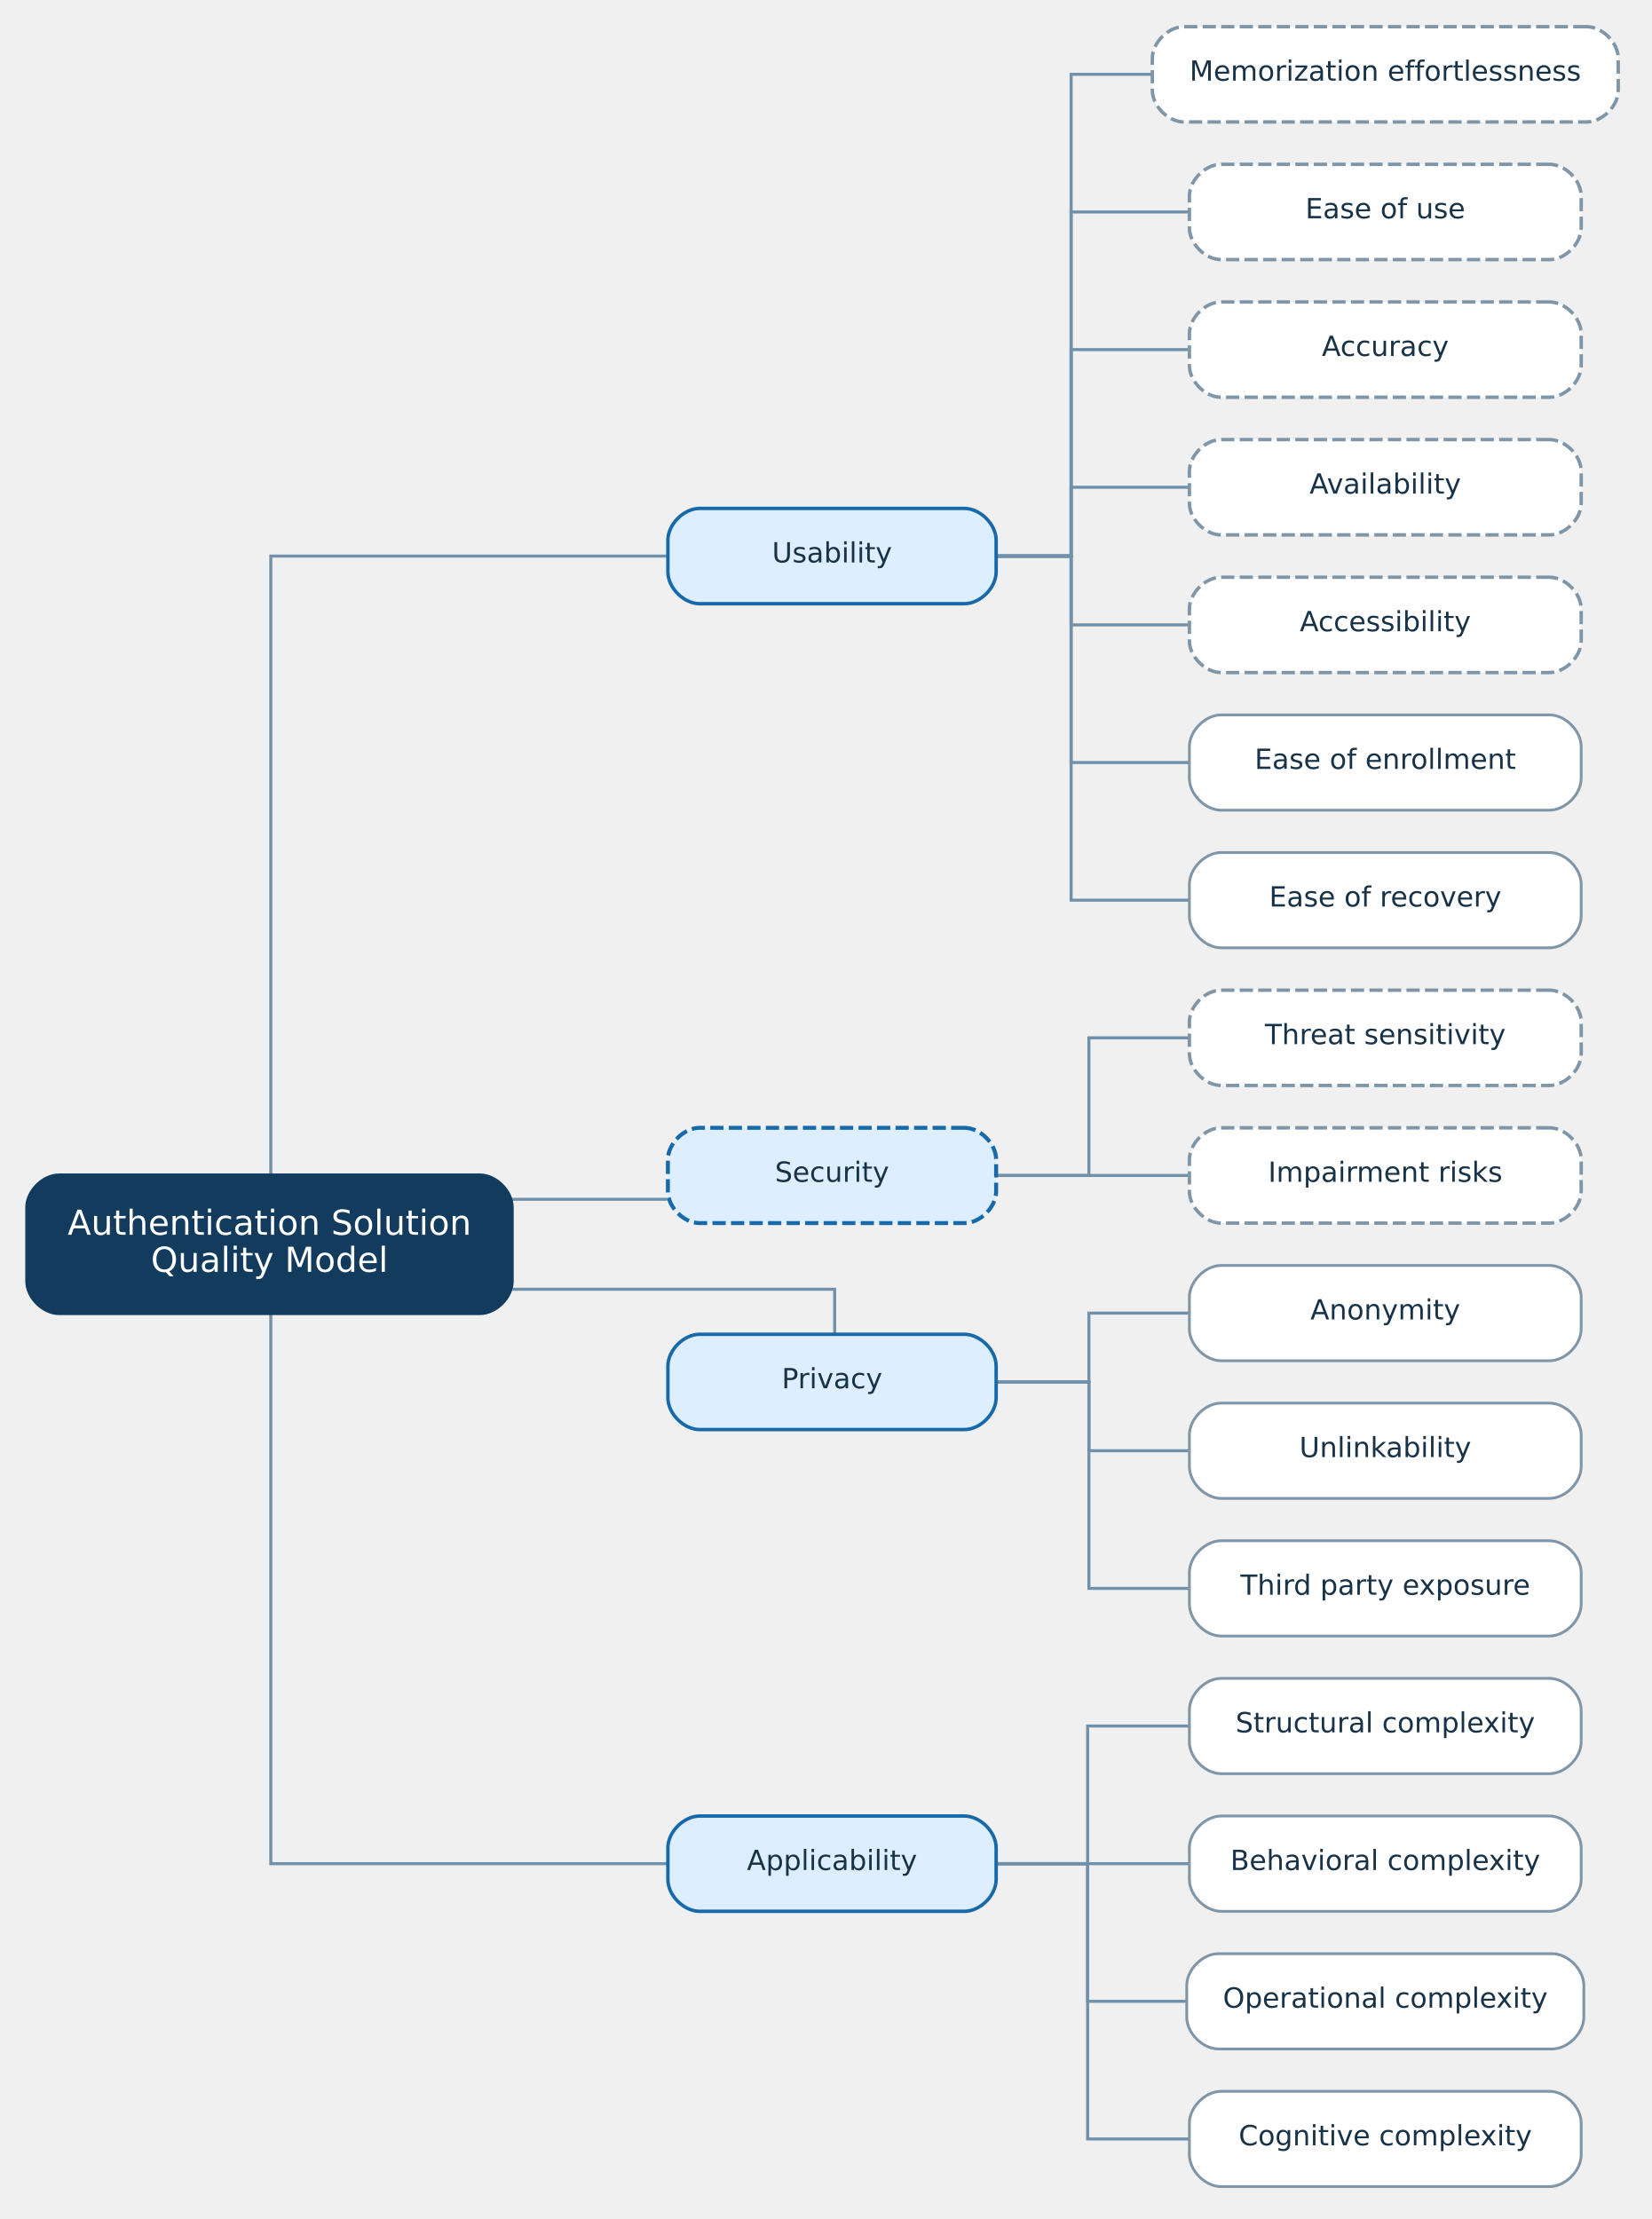
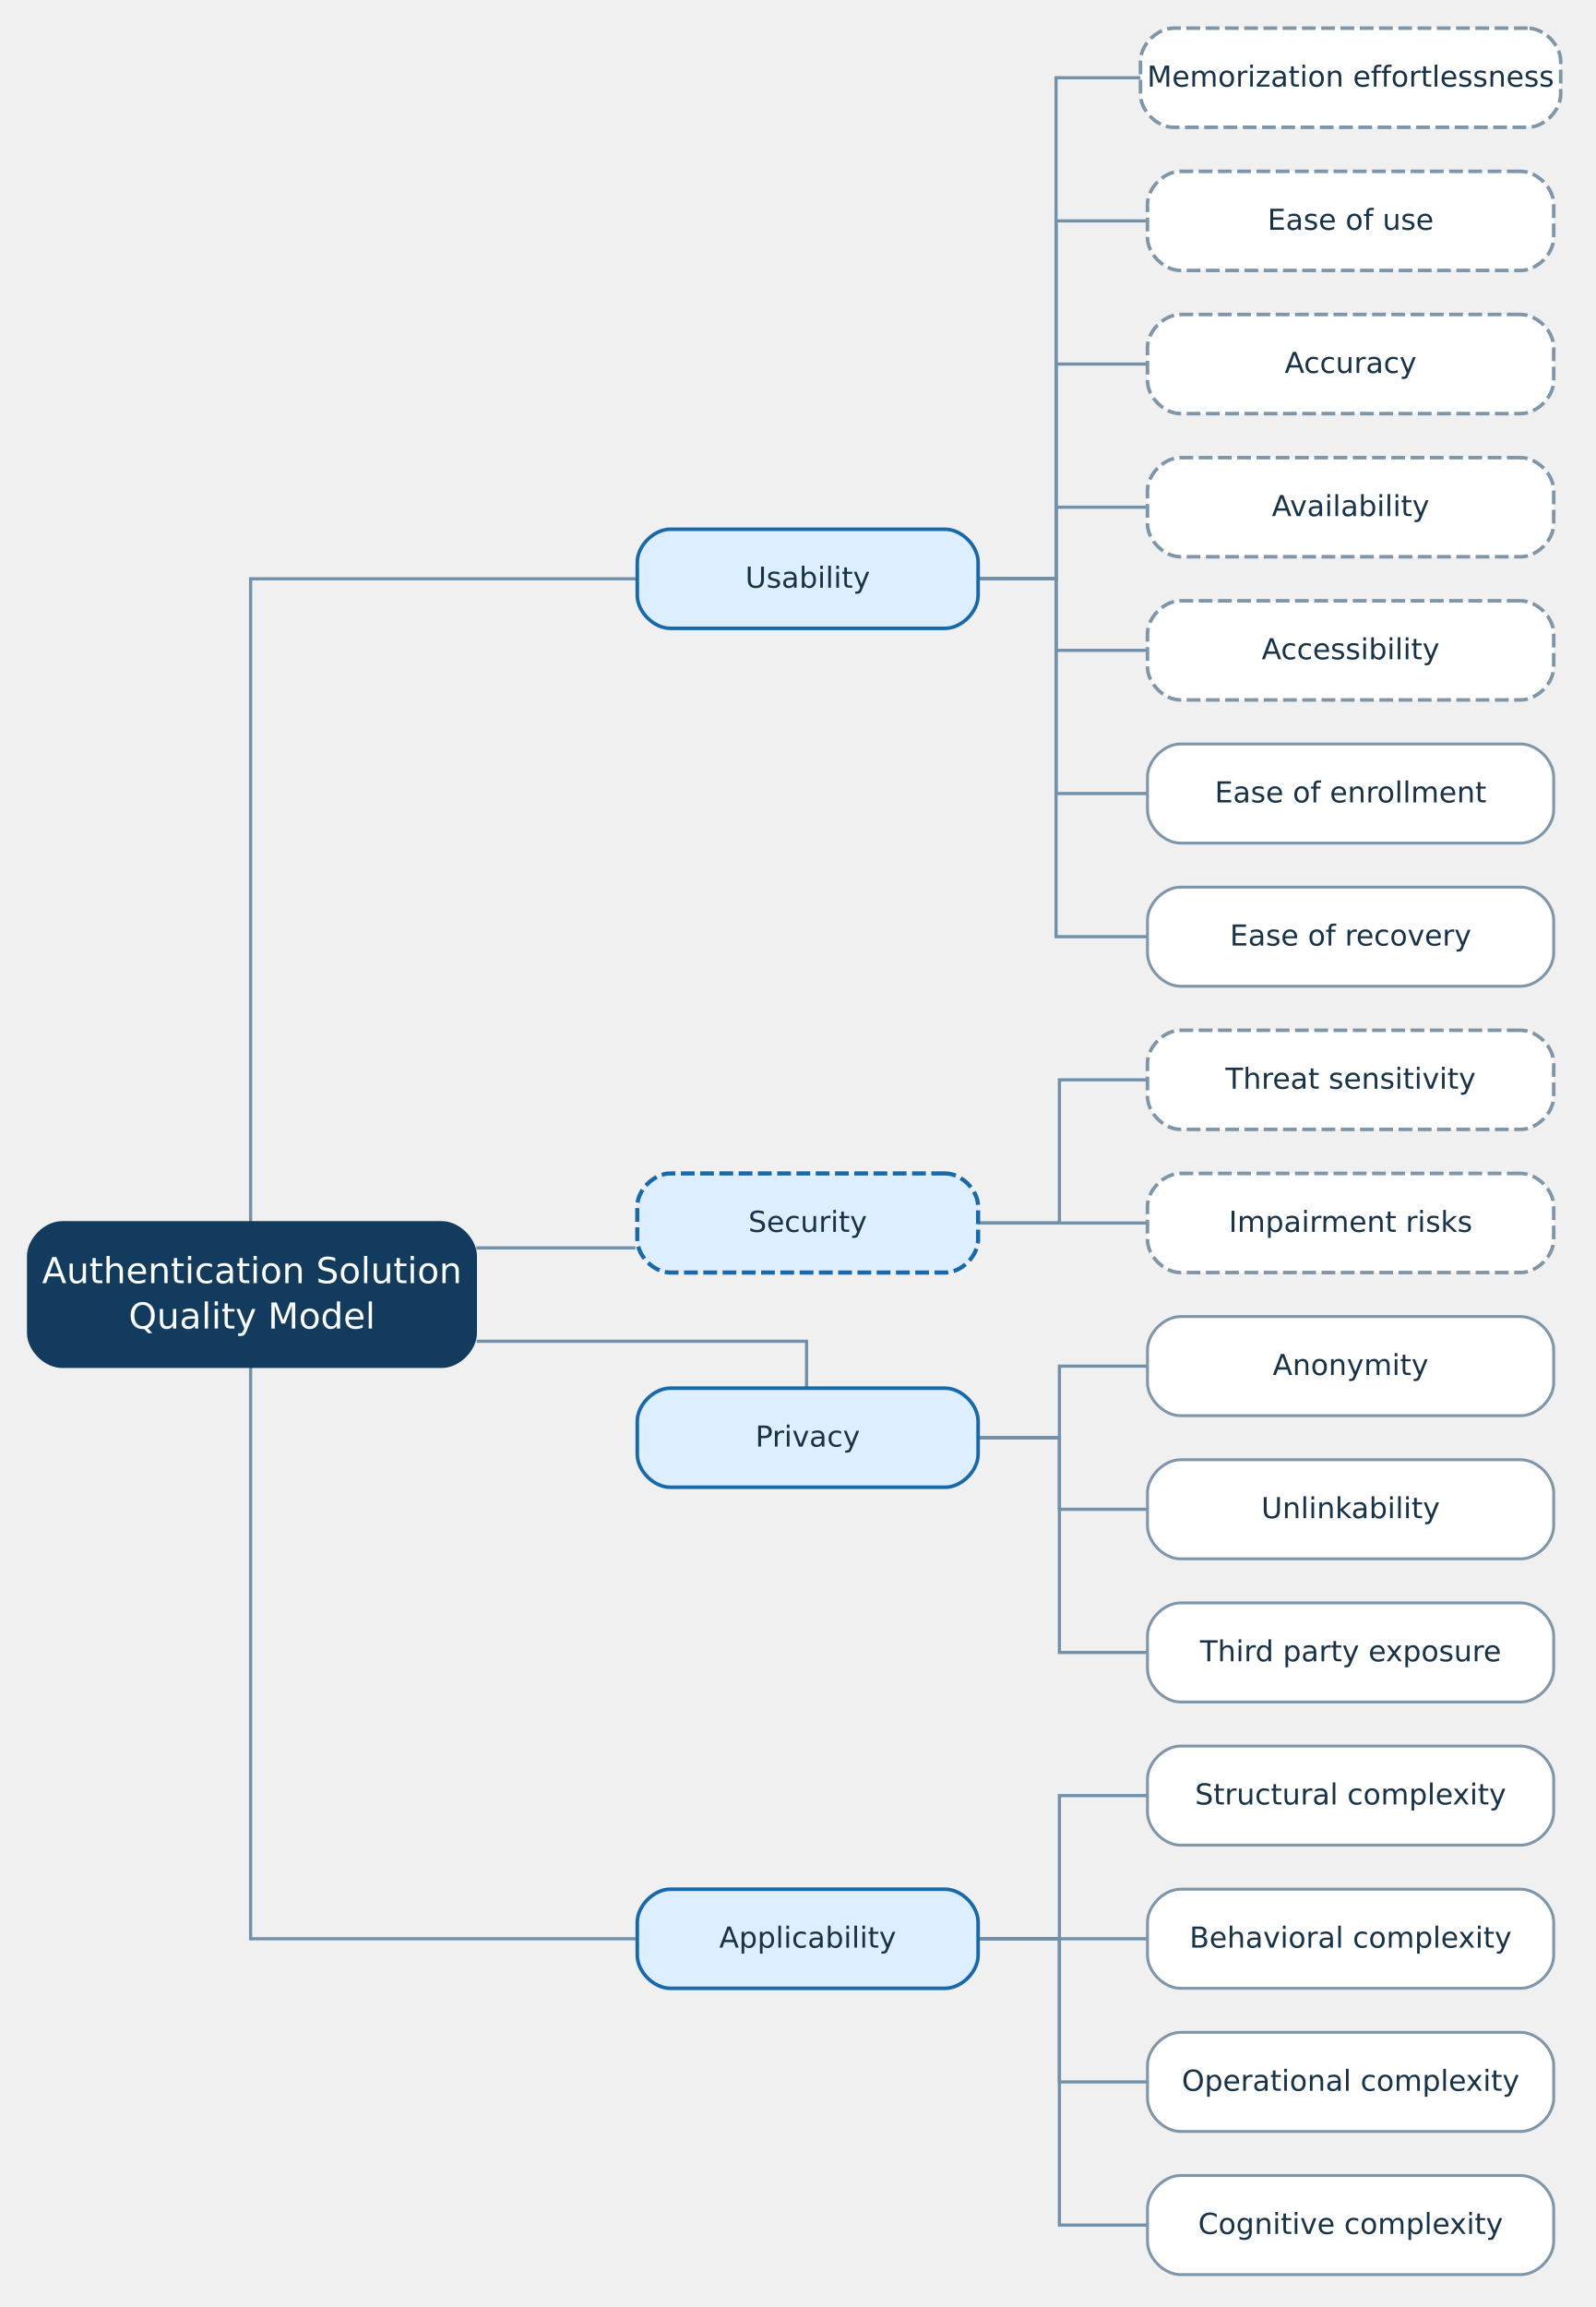
- <svg xmlns="http://www.w3.org/2000/svg" width="625pt" height="840pt" viewBox="2.16 2.16 623.32 838.32">
+ <svg xmlns="http://www.w3.org/2000/svg" width="581pt" height="840pt" viewBox="2.00 2.00 579.00 838.00">
  <g id="graph0" class="graph" transform="scale(1 1) rotate(0) translate(12.24 828.24)">
    <g id="edge1" class="edge">
-       <path fill="none" stroke="#7191aa" stroke-width="1.15" d="M92,-382.36C92,-448.46 92,-616 92,-616 92,-616 179.27,-616 241.83,-616" />
+       <path fill="none" stroke="#7191aa" stroke-width="1.15" d="M80.51,-382.36C80.51,-448.46 80.51,-616 80.51,-616 80.51,-616 161.07,-616 220.54,-616" />
    </g>
    <g id="edge2" class="edge">
-       <path fill="none" stroke="#7191aa" stroke-width="1.15" d="M183.16,-373C202.93,-373 223.39,-373 241.72,-373" />
+       <path fill="none" stroke="#7191aa" stroke-width="1.15" d="M162.55,-372.96C181.81,-372.96 202.05,-372.96 220.33,-372.96" />
    </g>
    <g id="edge3" class="edge">
-       <path fill="none" stroke="#7191aa" stroke-width="1.15" d="M183.28,-339C241.15,-339 305,-339 305,-339 305,-339 305,-330.79 305,-322.32" />
+       <path fill="none" stroke="#7191aa" stroke-width="1.15" d="M162.67,-339.04C218.53,-339.04 282.51,-339.04 282.51,-339.04 282.51,-339.04 282.51,-330.82 282.51,-322.34" />
    </g>
    <g id="edge4" class="edge">
-       <path fill="none" stroke="#7191aa" stroke-width="1.15" d="M92,-329.61C92,-268.42 92,-122 92,-122 92,-122 179.27,-122 241.83,-122" />
+       <path fill="none" stroke="#7191aa" stroke-width="1.15" d="M80.51,-329.61C80.51,-268.42 80.51,-122 80.51,-122 80.51,-122 161.07,-122 220.54,-122" />
    </g>
    <g id="edge5" class="edge">
-       <path fill="none" stroke="#7191aa" stroke-width="1.15" d="M366,-616 L394.32,-616 L394.32,-798 L425,-798" />
+       <path fill="none" stroke="#7191aa" stroke-width="1.15" d="M344.84,-616 L373.16,-616 L373.16,-798 L403.84,-798" />
    </g>
    <g id="edge6" class="edge">
-       <path fill="none" stroke="#7191aa" stroke-width="1.15" d="M366,-616 L394.32,-616 L394.32,-746 L439,-746" />
+       <path fill="none" stroke="#7191aa" stroke-width="1.15" d="M344.84,-616 L373.16,-616 L373.16,-746 L406.38,-746" />
    </g>
    <g id="edge7" class="edge">
-       <path fill="none" stroke="#7191aa" stroke-width="1.15" d="M366,-616 L394.32,-616 L394.32,-694 L439,-694" />
+       <path fill="none" stroke="#7191aa" stroke-width="1.15" d="M344.84,-616 L373.16,-616 L373.16,-694 L406.38,-694" />
    </g>
    <g id="edge8" class="edge">
-       <path fill="none" stroke="#7191aa" stroke-width="1.15" d="M366,-616 L394.32,-616 L394.32,-642 L439,-642" />
+       <path fill="none" stroke="#7191aa" stroke-width="1.15" d="M344.84,-616 L373.16,-616 L373.16,-642 L406.38,-642" />
    </g>
    <g id="edge9" class="edge">
-       <path fill="none" stroke="#7191aa" stroke-width="1.15" d="M366,-616 L394.32,-616 L394.32,-590 L439,-590" />
+       <path fill="none" stroke="#7191aa" stroke-width="1.15" d="M344.84,-616 L373.16,-616 L373.16,-590 L406.38,-590" />
    </g>
    <g id="edge10" class="edge">
-       <path fill="none" stroke="#7191aa" stroke-width="1.15" d="M366,-616 L394.32,-616 L394.32,-538 L439,-538" />
+       <path fill="none" stroke="#7191aa" stroke-width="1.15" d="M344.84,-616 L373.16,-616 L373.16,-538 L406.38,-538" />
    </g>
    <g id="edge11" class="edge">
-       <path fill="none" stroke="#7191aa" stroke-width="1.15" d="M366,-616 L394.32,-616 L394.32,-486 L439,-486" />
+       <path fill="none" stroke="#7191aa" stroke-width="1.15" d="M344.84,-616 L373.16,-616 L373.16,-486 L406.38,-486" />
    </g>
    <g id="edge12" class="edge">
-       <path fill="none" stroke="#7191aa" stroke-width="1.15" d="M366,-382 L401.04,-382 L401.04,-434 L439,-434" />
+       <path fill="none" stroke="#7191aa" stroke-width="1.15" d="M344.84,-382 L374.38,-382 L374.38,-434 L406.38,-434" />
    </g>
    <g id="edge13" class="edge">
-       <path fill="none" stroke="#7191aa" stroke-width="1.15" d="M366,-382 L401.04,-382 L401.04,-382 L439,-382" />
+       <path fill="none" stroke="#7191aa" stroke-width="1.15" d="M344.84,-382 L374.38,-382 L374.38,-382 L406.38,-382" />
    </g>
    <g id="edge14" class="edge">
-       <path fill="none" stroke="#7191aa" stroke-width="1.15" d="M366,-304 L401.04,-304 L401.04,-330 L439,-330" />
+       <path fill="none" stroke="#7191aa" stroke-width="1.15" d="M344.84,-304 L374.38,-304 L374.38,-330 L406.38,-330" />
    </g>
    <g id="edge15" class="edge">
-       <path fill="none" stroke="#7191aa" stroke-width="1.15" d="M366,-304 L401.04,-304 L401.04,-278 L439,-278" />
+       <path fill="none" stroke="#7191aa" stroke-width="1.15" d="M344.84,-304 L374.38,-304 L374.38,-278 L406.38,-278" />
    </g>
    <g id="edge16" class="edge">
-       <path fill="none" stroke="#7191aa" stroke-width="1.15" d="M366,-304 L401.04,-304 L401.04,-226 L439,-226" />
+       <path fill="none" stroke="#7191aa" stroke-width="1.15" d="M344.84,-304 L374.38,-304 L374.38,-226 L406.38,-226" />
    </g>
    <g id="edge17" class="edge">
-       <path fill="none" stroke="#7191aa" stroke-width="1.15" d="M366,-122 L400.56,-122 L400.56,-174 L439,-174" />
+       <path fill="none" stroke="#7191aa" stroke-width="1.15" d="M344.84,-122 L374.38,-122 L374.38,-174 L406.38,-174" />
    </g>
    <g id="edge18" class="edge">
-       <path fill="none" stroke="#7191aa" stroke-width="1.15" d="M366,-122 L400.56,-122 L400.56,-122 L439,-122" />
+       <path fill="none" stroke="#7191aa" stroke-width="1.15" d="M344.84,-122 L374.38,-122 L374.38,-122 L406.38,-122" />
    </g>
    <g id="edge19" class="edge">
-       <path fill="none" stroke="#7191aa" stroke-width="1.15" d="M366,-122 L400.56,-122 L400.56,-70 L438,-70" />
+       <path fill="none" stroke="#7191aa" stroke-width="1.15" d="M344.84,-122 L374.38,-122 L374.38,-70 L406.38,-70" />
    </g>
    <g id="edge20" class="edge">
-       <path fill="none" stroke="#7191aa" stroke-width="1.15" d="M366,-122 L400.56,-122 L400.56,-18 L439,-18" />
+       <path fill="none" stroke="#7191aa" stroke-width="1.15" d="M344.84,-122 L374.38,-122 L374.38,-18 L406.38,-18" />
    </g>
    <g id="node1" class="node">
-       <path fill="#123b5d" stroke="#123b5d" stroke-width="1.5" d="M171,-382C171,-382 12,-382 12,-382 6,-382 0,-376 0,-370 0,-370 0,-342 0,-342 0,-336 6,-330 12,-330 12,-330 171,-330 171,-330 177,-330 183,-336 183,-342 183,-342 183,-370 183,-370 183,-376 177,-382 171,-382" />
-       <text text-anchor="middle" x="91.5" y="-359.6" font-family="DejaVu Sans" font-size="13.00" fill="white">Authentication Solution</text>
-       <text text-anchor="middle" x="91.5" y="-345.6" font-family="DejaVu Sans" font-size="13.00" fill="white">Quality Model</text>
+       <path fill="#123b5d" stroke="#123b5d" stroke-width="1.5" d="M150,-381.92C150,-381.92 12,-381.92 12,-381.92 6,-381.92 0,-375.92 0,-369.92 0,-369.92 0,-342.08 0,-342.08 0,-336.08 6,-330.08 12,-330.08 12,-330.08 150,-330.08 150,-330.08 156,-330.08 162,-336.08 162,-342.08 162,-342.08 162,-369.92 162,-369.92 162,-375.92 156,-381.92 150,-381.92" />
+       <text xml:space="preserve" text-anchor="middle" x="81" y="-360.15" font-family="DejaVu Sans" font-size="13.00" fill="white">Authentication Solution</text>
+       <text xml:space="preserve" text-anchor="middle" x="81" y="-343.65" font-family="DejaVu Sans" font-size="13.00" fill="white">Quality Model</text>
    </g>
    <g id="node2" class="node">
-       <path fill="#dceeff" stroke="#1769aa" stroke-width="1.3" d="M354,-634C354,-634 254,-634 254,-634 248,-634 242,-628 242,-622 242,-622 242,-610 242,-610 242,-604 248,-598 254,-598 254,-598 354,-598 354,-598 360,-598 366,-604 366,-610 366,-610 366,-622 366,-622 366,-628 360,-634 354,-634" />
-       <text text-anchor="middle" x="304" y="-613.6" font-family="DejaVu Sans" font-size="10.50" fill="#183247">Usability</text>
+       <path fill="#dceeff" stroke="#1769aa" stroke-width="1.3" d="M332.84,-634C332.84,-634 233,-634 233,-634 227,-634 221,-628 221,-622 221,-622 221,-610 221,-610 221,-604 227,-598 233,-598 233,-598 332.84,-598 332.84,-598 338.84,-598 344.84,-604 344.84,-610 344.84,-610 344.84,-622 344.84,-622 344.84,-628 338.84,-634 332.84,-634" />
+       <text xml:space="preserve" text-anchor="middle" x="282.92" y="-612.77" font-family="DejaVu Sans" font-size="10.50" fill="#183247">Usability</text>
    </g>
    <g id="node3" class="node">
-       <path fill="#dceeff" stroke="#1769aa" stroke-width="1.5" stroke-dasharray="5,2" d="M354,-400C354,-400 254,-400 254,-400 248,-400 242,-394 242,-388 242,-388 242,-376 242,-376 242,-370 248,-364 254,-364 254,-364 354,-364 354,-364 360,-364 366,-370 366,-376 366,-376 366,-388 366,-388 366,-394 360,-400 354,-400" />
-       <text text-anchor="middle" x="304" y="-379.6" font-family="DejaVu Sans" font-size="10.50" fill="#183247">Security</text>
+       <path fill="#dceeff" stroke="#1769aa" stroke-width="1.5" stroke-dasharray="5,2" d="M332.84,-400C332.84,-400 233,-400 233,-400 227,-400 221,-394 221,-388 221,-388 221,-376 221,-376 221,-370 227,-364 233,-364 233,-364 332.84,-364 332.84,-364 338.84,-364 344.84,-370 344.84,-376 344.84,-376 344.84,-388 344.84,-388 344.84,-394 338.84,-400 332.84,-400" />
+       <text xml:space="preserve" text-anchor="middle" x="282.92" y="-378.77" font-family="DejaVu Sans" font-size="10.50" fill="#183247">Security</text>
    </g>
    <g id="node4" class="node">
-       <path fill="#dceeff" stroke="#1769aa" stroke-width="1.3" d="M354,-322C354,-322 254,-322 254,-322 248,-322 242,-316 242,-310 242,-310 242,-298 242,-298 242,-292 248,-286 254,-286 254,-286 354,-286 354,-286 360,-286 366,-292 366,-298 366,-298 366,-310 366,-310 366,-316 360,-322 354,-322" />
-       <text text-anchor="middle" x="304" y="-301.6" font-family="DejaVu Sans" font-size="10.50" fill="#183247">Privacy</text>
+       <path fill="#dceeff" stroke="#1769aa" stroke-width="1.3" d="M332.84,-322C332.84,-322 233,-322 233,-322 227,-322 221,-316 221,-310 221,-310 221,-298 221,-298 221,-292 227,-286 233,-286 233,-286 332.84,-286 332.84,-286 338.84,-286 344.84,-292 344.84,-298 344.84,-298 344.84,-310 344.84,-310 344.84,-316 338.84,-322 332.84,-322" />
+       <text xml:space="preserve" text-anchor="middle" x="282.92" y="-300.77" font-family="DejaVu Sans" font-size="10.50" fill="#183247">Privacy</text>
    </g>
    <g id="node5" class="node">
-       <path fill="#dceeff" stroke="#1769aa" stroke-width="1.3" d="M354,-140C354,-140 254,-140 254,-140 248,-140 242,-134 242,-128 242,-128 242,-116 242,-116 242,-110 248,-104 254,-104 254,-104 354,-104 354,-104 360,-104 366,-110 366,-116 366,-116 366,-128 366,-128 366,-134 360,-140 354,-140" />
-       <text text-anchor="middle" x="304" y="-119.6" font-family="DejaVu Sans" font-size="10.50" fill="#183247">Applicability</text>
+       <path fill="#dceeff" stroke="#1769aa" stroke-width="1.3" d="M332.84,-140C332.84,-140 233,-140 233,-140 227,-140 221,-134 221,-128 221,-128 221,-116 221,-116 221,-110 227,-104 233,-104 233,-104 332.84,-104 332.84,-104 338.84,-104 344.84,-110 344.84,-116 344.84,-116 344.84,-128 344.84,-128 344.84,-134 338.84,-140 332.84,-140" />
+       <text xml:space="preserve" text-anchor="middle" x="282.92" y="-118.78" font-family="DejaVu Sans" font-size="10.50" fill="#183247">Applicability</text>
    </g>
    <g id="node6" class="node">
-       <path fill="white" stroke="#7f95a8" stroke-width="1.3" stroke-dasharray="5,2" d="M589,-816C589,-816 437,-816 437,-816 431,-816 425,-810 425,-804 425,-804 425,-792 425,-792 425,-786 431,-780 437,-780 437,-780 589,-780 589,-780 595,-780 601,-786 601,-792 601,-792 601,-804 601,-804 601,-810 595,-816 589,-816" />
-       <text text-anchor="middle" x="513" y="-795.6" font-family="DejaVu Sans" font-size="10.50" fill="#183247">Memorization effortlessness</text>
+       <path fill="white" stroke="#7f95a8" stroke-width="1.3" stroke-dasharray="5,2" d="M544.51,-816C544.51,-816 415.84,-816 415.84,-816 409.84,-816 403.84,-810 403.84,-804 403.84,-804 403.84,-792 403.84,-792 403.84,-786 409.84,-780 415.84,-780 415.84,-780 544.51,-780 544.51,-780 550.51,-780 556.51,-786 556.51,-792 556.51,-792 556.51,-804 556.51,-804 556.51,-810 550.51,-816 544.51,-816" />
+       <text xml:space="preserve" text-anchor="middle" x="480.18" y="-794.77" font-family="DejaVu Sans" font-size="10.50" fill="#183247">Memorization effortlessness</text>
    </g>
    <g id="node7" class="node">
-       <path fill="white" stroke="#7f95a8" stroke-width="1.3" stroke-dasharray="5,2" d="M575,-764C575,-764 451,-764 451,-764 445,-764 439,-758 439,-752 439,-752 439,-740 439,-740 439,-734 445,-728 451,-728 451,-728 575,-728 575,-728 581,-728 587,-734 587,-740 587,-740 587,-752 587,-752 587,-758 581,-764 575,-764" />
-       <text text-anchor="middle" x="513" y="-743.6" font-family="DejaVu Sans" font-size="10.50" fill="#183247">Ease of use</text>
+       <path fill="white" stroke="#7f95a8" stroke-width="1.3" stroke-dasharray="5,2" d="M541.98,-764C541.98,-764 418.38,-764 418.38,-764 412.38,-764 406.38,-758 406.38,-752 406.38,-752 406.38,-740 406.38,-740 406.38,-734 412.38,-728 418.38,-728 418.38,-728 541.98,-728 541.98,-728 547.98,-728 553.98,-734 553.98,-740 553.98,-740 553.98,-752 553.98,-752 553.98,-758 547.98,-764 541.98,-764" />
+       <text xml:space="preserve" text-anchor="middle" x="480.18" y="-742.77" font-family="DejaVu Sans" font-size="10.50" fill="#183247">Ease of use</text>
    </g>
    <g id="node8" class="node">
-       <path fill="white" stroke="#7f95a8" stroke-width="1.3" stroke-dasharray="5,2" d="M575,-712C575,-712 451,-712 451,-712 445,-712 439,-706 439,-700 439,-700 439,-688 439,-688 439,-682 445,-676 451,-676 451,-676 575,-676 575,-676 581,-676 587,-682 587,-688 587,-688 587,-700 587,-700 587,-706 581,-712 575,-712" />
-       <text text-anchor="middle" x="513" y="-691.6" font-family="DejaVu Sans" font-size="10.50" fill="#183247">Accuracy</text>
+       <path fill="white" stroke="#7f95a8" stroke-width="1.3" stroke-dasharray="5,2" d="M541.98,-712C541.98,-712 418.38,-712 418.38,-712 412.38,-712 406.38,-706 406.38,-700 406.38,-700 406.38,-688 406.38,-688 406.38,-682 412.38,-676 418.38,-676 418.38,-676 541.98,-676 541.98,-676 547.98,-676 553.98,-682 553.98,-688 553.98,-688 553.98,-700 553.98,-700 553.98,-706 547.98,-712 541.98,-712" />
+       <text xml:space="preserve" text-anchor="middle" x="480.18" y="-690.77" font-family="DejaVu Sans" font-size="10.50" fill="#183247">Accuracy</text>
    </g>
    <g id="node9" class="node">
-       <path fill="white" stroke="#7f95a8" stroke-width="1.3" stroke-dasharray="5,2" d="M575,-660C575,-660 451,-660 451,-660 445,-660 439,-654 439,-648 439,-648 439,-636 439,-636 439,-630 445,-624 451,-624 451,-624 575,-624 575,-624 581,-624 587,-630 587,-636 587,-636 587,-648 587,-648 587,-654 581,-660 575,-660" />
-       <text text-anchor="middle" x="513" y="-639.6" font-family="DejaVu Sans" font-size="10.50" fill="#183247">Availability</text>
+       <path fill="white" stroke="#7f95a8" stroke-width="1.3" stroke-dasharray="5,2" d="M541.98,-660C541.98,-660 418.38,-660 418.38,-660 412.38,-660 406.38,-654 406.38,-648 406.38,-648 406.38,-636 406.38,-636 406.38,-630 412.38,-624 418.38,-624 418.38,-624 541.98,-624 541.98,-624 547.98,-624 553.98,-630 553.98,-636 553.98,-636 553.98,-648 553.98,-648 553.98,-654 547.98,-660 541.98,-660" />
+       <text xml:space="preserve" text-anchor="middle" x="480.18" y="-638.77" font-family="DejaVu Sans" font-size="10.50" fill="#183247">Availability</text>
    </g>
    <g id="node10" class="node">
-       <path fill="white" stroke="#7f95a8" stroke-width="1.3" stroke-dasharray="5,2" d="M575,-608C575,-608 451,-608 451,-608 445,-608 439,-602 439,-596 439,-596 439,-584 439,-584 439,-578 445,-572 451,-572 451,-572 575,-572 575,-572 581,-572 587,-578 587,-584 587,-584 587,-596 587,-596 587,-602 581,-608 575,-608" />
-       <text text-anchor="middle" x="513" y="-587.6" font-family="DejaVu Sans" font-size="10.50" fill="#183247">Accessibility</text>
+       <path fill="white" stroke="#7f95a8" stroke-width="1.3" stroke-dasharray="5,2" d="M541.98,-608C541.98,-608 418.38,-608 418.38,-608 412.38,-608 406.38,-602 406.38,-596 406.38,-596 406.38,-584 406.38,-584 406.38,-578 412.38,-572 418.38,-572 418.38,-572 541.98,-572 541.98,-572 547.98,-572 553.98,-578 553.98,-584 553.98,-584 553.98,-596 553.98,-596 553.98,-602 547.98,-608 541.98,-608" />
+       <text xml:space="preserve" text-anchor="middle" x="480.18" y="-586.77" font-family="DejaVu Sans" font-size="10.50" fill="#183247">Accessibility</text>
    </g>
    <g id="node11" class="node">
-       <path fill="white" stroke="#7f95a8" stroke-width="1.05" d="M575,-556C575,-556 451,-556 451,-556 445,-556 439,-550 439,-544 439,-544 439,-532 439,-532 439,-526 445,-520 451,-520 451,-520 575,-520 575,-520 581,-520 587,-526 587,-532 587,-532 587,-544 587,-544 587,-550 581,-556 575,-556" />
-       <text text-anchor="middle" x="513" y="-535.6" font-family="DejaVu Sans" font-size="10.50" fill="#183247">Ease of enrollment</text>
+       <path fill="white" stroke="#7f95a8" stroke-width="1.05" d="M541.98,-556C541.98,-556 418.38,-556 418.38,-556 412.38,-556 406.38,-550 406.38,-544 406.38,-544 406.38,-532 406.38,-532 406.38,-526 412.38,-520 418.38,-520 418.38,-520 541.98,-520 541.98,-520 547.98,-520 553.98,-526 553.98,-532 553.98,-532 553.98,-544 553.98,-544 553.98,-550 547.98,-556 541.98,-556" />
+       <text xml:space="preserve" text-anchor="middle" x="480.18" y="-534.77" font-family="DejaVu Sans" font-size="10.50" fill="#183247">Ease of enrollment</text>
    </g>
    <g id="node12" class="node">
-       <path fill="white" stroke="#7f95a8" stroke-width="1.05" d="M575,-504C575,-504 451,-504 451,-504 445,-504 439,-498 439,-492 439,-492 439,-480 439,-480 439,-474 445,-468 451,-468 451,-468 575,-468 575,-468 581,-468 587,-474 587,-480 587,-480 587,-492 587,-492 587,-498 581,-504 575,-504" />
-       <text text-anchor="middle" x="513" y="-483.6" font-family="DejaVu Sans" font-size="10.50" fill="#183247">Ease of recovery</text>
+       <path fill="white" stroke="#7f95a8" stroke-width="1.05" d="M541.98,-504C541.98,-504 418.38,-504 418.38,-504 412.38,-504 406.38,-498 406.38,-492 406.38,-492 406.38,-480 406.38,-480 406.38,-474 412.38,-468 418.38,-468 418.38,-468 541.98,-468 541.98,-468 547.98,-468 553.98,-474 553.98,-480 553.98,-480 553.98,-492 553.98,-492 553.98,-498 547.98,-504 541.98,-504" />
+       <text xml:space="preserve" text-anchor="middle" x="480.18" y="-482.77" font-family="DejaVu Sans" font-size="10.50" fill="#183247">Ease of recovery</text>
    </g>
    <g id="node13" class="node">
-       <path fill="white" stroke="#7f95a8" stroke-width="1.3" stroke-dasharray="5,2" d="M575,-452C575,-452 451,-452 451,-452 445,-452 439,-446 439,-440 439,-440 439,-428 439,-428 439,-422 445,-416 451,-416 451,-416 575,-416 575,-416 581,-416 587,-422 587,-428 587,-428 587,-440 587,-440 587,-446 581,-452 575,-452" />
-       <text text-anchor="middle" x="513" y="-431.6" font-family="DejaVu Sans" font-size="10.50" fill="#183247">Threat sensitivity</text>
+       <path fill="white" stroke="#7f95a8" stroke-width="1.3" stroke-dasharray="5,2" d="M541.98,-452C541.98,-452 418.38,-452 418.38,-452 412.38,-452 406.38,-446 406.38,-440 406.38,-440 406.38,-428 406.38,-428 406.38,-422 412.38,-416 418.38,-416 418.38,-416 541.98,-416 541.98,-416 547.98,-416 553.98,-422 553.98,-428 553.98,-428 553.98,-440 553.98,-440 553.98,-446 547.98,-452 541.98,-452" />
+       <text xml:space="preserve" text-anchor="middle" x="480.18" y="-430.77" font-family="DejaVu Sans" font-size="10.50" fill="#183247">Threat sensitivity</text>
    </g>
    <g id="node14" class="node">
-       <path fill="white" stroke="#7f95a8" stroke-width="1.3" stroke-dasharray="5,2" d="M575,-400C575,-400 451,-400 451,-400 445,-400 439,-394 439,-388 439,-388 439,-376 439,-376 439,-370 445,-364 451,-364 451,-364 575,-364 575,-364 581,-364 587,-370 587,-376 587,-376 587,-388 587,-388 587,-394 581,-400 575,-400" />
-       <text text-anchor="middle" x="513" y="-379.6" font-family="DejaVu Sans" font-size="10.50" fill="#183247">Impairment risks</text>
+       <path fill="white" stroke="#7f95a8" stroke-width="1.3" stroke-dasharray="5,2" d="M541.98,-400C541.98,-400 418.38,-400 418.38,-400 412.38,-400 406.38,-394 406.38,-388 406.38,-388 406.38,-376 406.38,-376 406.38,-370 412.38,-364 418.38,-364 418.38,-364 541.98,-364 541.98,-364 547.98,-364 553.98,-370 553.98,-376 553.98,-376 553.98,-388 553.98,-388 553.98,-394 547.98,-400 541.98,-400" />
+       <text xml:space="preserve" text-anchor="middle" x="480.18" y="-378.77" font-family="DejaVu Sans" font-size="10.50" fill="#183247">Impairment risks</text>
    </g>
    <g id="node15" class="node">
-       <path fill="white" stroke="#7f95a8" stroke-width="1.05" d="M575,-348C575,-348 451,-348 451,-348 445,-348 439,-342 439,-336 439,-336 439,-324 439,-324 439,-318 445,-312 451,-312 451,-312 575,-312 575,-312 581,-312 587,-318 587,-324 587,-324 587,-336 587,-336 587,-342 581,-348 575,-348" />
-       <text text-anchor="middle" x="513" y="-327.6" font-family="DejaVu Sans" font-size="10.50" fill="#183247">Anonymity</text>
+       <path fill="white" stroke="#7f95a8" stroke-width="1.05" d="M541.98,-348C541.98,-348 418.38,-348 418.38,-348 412.38,-348 406.38,-342 406.38,-336 406.38,-336 406.38,-324 406.38,-324 406.38,-318 412.38,-312 418.38,-312 418.38,-312 541.98,-312 541.98,-312 547.98,-312 553.98,-318 553.98,-324 553.98,-324 553.98,-336 553.98,-336 553.98,-342 547.98,-348 541.98,-348" />
+       <text xml:space="preserve" text-anchor="middle" x="480.18" y="-326.77" font-family="DejaVu Sans" font-size="10.50" fill="#183247">Anonymity</text>
    </g>
    <g id="node16" class="node">
-       <path fill="white" stroke="#7f95a8" stroke-width="1.05" d="M575,-296C575,-296 451,-296 451,-296 445,-296 439,-290 439,-284 439,-284 439,-272 439,-272 439,-266 445,-260 451,-260 451,-260 575,-260 575,-260 581,-260 587,-266 587,-272 587,-272 587,-284 587,-284 587,-290 581,-296 575,-296" />
-       <text text-anchor="middle" x="513" y="-275.6" font-family="DejaVu Sans" font-size="10.50" fill="#183247">Unlinkability</text>
+       <path fill="white" stroke="#7f95a8" stroke-width="1.05" d="M541.98,-296C541.98,-296 418.38,-296 418.38,-296 412.38,-296 406.38,-290 406.38,-284 406.38,-284 406.38,-272 406.38,-272 406.38,-266 412.38,-260 418.38,-260 418.38,-260 541.98,-260 541.98,-260 547.98,-260 553.98,-266 553.98,-272 553.98,-272 553.98,-284 553.98,-284 553.98,-290 547.98,-296 541.98,-296" />
+       <text xml:space="preserve" text-anchor="middle" x="480.18" y="-274.77" font-family="DejaVu Sans" font-size="10.50" fill="#183247">Unlinkability</text>
    </g>
    <g id="node17" class="node">
-       <path fill="white" stroke="#7f95a8" stroke-width="1.05" d="M575,-244C575,-244 451,-244 451,-244 445,-244 439,-238 439,-232 439,-232 439,-220 439,-220 439,-214 445,-208 451,-208 451,-208 575,-208 575,-208 581,-208 587,-214 587,-220 587,-220 587,-232 587,-232 587,-238 581,-244 575,-244" />
-       <text text-anchor="middle" x="513" y="-223.6" font-family="DejaVu Sans" font-size="10.50" fill="#183247">Third party exposure</text>
+       <path fill="white" stroke="#7f95a8" stroke-width="1.05" d="M541.98,-244C541.98,-244 418.38,-244 418.38,-244 412.38,-244 406.38,-238 406.38,-232 406.38,-232 406.38,-220 406.38,-220 406.38,-214 412.38,-208 418.38,-208 418.38,-208 541.98,-208 541.98,-208 547.98,-208 553.98,-214 553.98,-220 553.98,-220 553.98,-232 553.98,-232 553.98,-238 547.98,-244 541.98,-244" />
+       <text xml:space="preserve" text-anchor="middle" x="480.18" y="-222.78" font-family="DejaVu Sans" font-size="10.50" fill="#183247">Third party exposure</text>
    </g>
    <g id="node18" class="node">
-       <path fill="white" stroke="#7f95a8" stroke-width="1.05" d="M575,-192C575,-192 451,-192 451,-192 445,-192 439,-186 439,-180 439,-180 439,-168 439,-168 439,-162 445,-156 451,-156 451,-156 575,-156 575,-156 581,-156 587,-162 587,-168 587,-168 587,-180 587,-180 587,-186 581,-192 575,-192" />
-       <text text-anchor="middle" x="513" y="-171.6" font-family="DejaVu Sans" font-size="10.50" fill="#183247">Structural complexity</text>
+       <path fill="white" stroke="#7f95a8" stroke-width="1.05" d="M541.98,-192C541.98,-192 418.38,-192 418.38,-192 412.38,-192 406.38,-186 406.38,-180 406.38,-180 406.38,-168 406.38,-168 406.38,-162 412.38,-156 418.38,-156 418.38,-156 541.98,-156 541.98,-156 547.98,-156 553.98,-162 553.98,-168 553.98,-168 553.98,-180 553.98,-180 553.98,-186 547.98,-192 541.98,-192" />
+       <text xml:space="preserve" text-anchor="middle" x="480.18" y="-170.78" font-family="DejaVu Sans" font-size="10.50" fill="#183247">Structural complexity</text>
    </g>
    <g id="node19" class="node">
-       <path fill="white" stroke="#7f95a8" stroke-width="1.05" d="M575,-140C575,-140 451,-140 451,-140 445,-140 439,-134 439,-128 439,-128 439,-116 439,-116 439,-110 445,-104 451,-104 451,-104 575,-104 575,-104 581,-104 587,-110 587,-116 587,-116 587,-128 587,-128 587,-134 581,-140 575,-140" />
-       <text text-anchor="middle" x="513" y="-119.6" font-family="DejaVu Sans" font-size="10.50" fill="#183247">Behavioral complexity</text>
+       <path fill="white" stroke="#7f95a8" stroke-width="1.05" d="M541.98,-140C541.98,-140 418.38,-140 418.38,-140 412.38,-140 406.38,-134 406.38,-128 406.38,-128 406.38,-116 406.38,-116 406.38,-110 412.38,-104 418.38,-104 418.38,-104 541.98,-104 541.98,-104 547.98,-104 553.98,-110 553.98,-116 553.98,-116 553.98,-128 553.98,-128 553.98,-134 547.98,-140 541.98,-140" />
+       <text xml:space="preserve" text-anchor="middle" x="480.18" y="-118.78" font-family="DejaVu Sans" font-size="10.50" fill="#183247">Behavioral complexity</text>
    </g>
    <g id="node20" class="node">
-       <path fill="white" stroke="#7f95a8" stroke-width="1.05" d="M576,-88C576,-88 450,-88 450,-88 444,-88 438,-82 438,-76 438,-76 438,-64 438,-64 438,-58 444,-52 450,-52 450,-52 576,-52 576,-52 582,-52 588,-58 588,-64 588,-64 588,-76 588,-76 588,-82 582,-88 576,-88" />
-       <text text-anchor="middle" x="513" y="-67.6" font-family="DejaVu Sans" font-size="10.50" fill="#183247">Operational complexity</text>
+       <path fill="white" stroke="#7f95a8" stroke-width="1.05" d="M541.98,-88C541.98,-88 418.38,-88 418.38,-88 412.38,-88 406.38,-82 406.38,-76 406.38,-76 406.38,-64 406.38,-64 406.38,-58 412.38,-52 418.38,-52 418.38,-52 541.98,-52 541.98,-52 547.98,-52 553.98,-58 553.98,-64 553.98,-64 553.98,-76 553.98,-76 553.98,-82 547.98,-88 541.98,-88" />
+       <text xml:space="preserve" text-anchor="middle" x="480.18" y="-66.78" font-family="DejaVu Sans" font-size="10.50" fill="#183247">Operational complexity</text>
    </g>
    <g id="node21" class="node">
-       <path fill="white" stroke="#7f95a8" stroke-width="1.05" d="M575,-36C575,-36 451,-36 451,-36 445,-36 439,-30 439,-24 439,-24 439,-12 439,-12 439,-6 445,0 451,0 451,0 575,0 575,0 581,0 587,-6 587,-12 587,-12 587,-24 587,-24 587,-30 581,-36 575,-36" />
-       <text text-anchor="middle" x="513" y="-15.6" font-family="DejaVu Sans" font-size="10.50" fill="#183247">Cognitive complexity</text>
+       <path fill="white" stroke="#7f95a8" stroke-width="1.05" d="M541.98,-36C541.98,-36 418.38,-36 418.38,-36 412.38,-36 406.38,-30 406.38,-24 406.38,-24 406.38,-12 406.38,-12 406.38,-6 412.38,0 418.38,0 418.38,0 541.98,0 541.98,0 547.98,0 553.98,-6 553.98,-12 553.98,-12 553.98,-24 553.98,-24 553.98,-30 547.98,-36 541.98,-36" />
+       <text xml:space="preserve" text-anchor="middle" x="480.18" y="-14.78" font-family="DejaVu Sans" font-size="10.50" fill="#183247">Cognitive complexity</text>
    </g>
  </g>
</svg>
